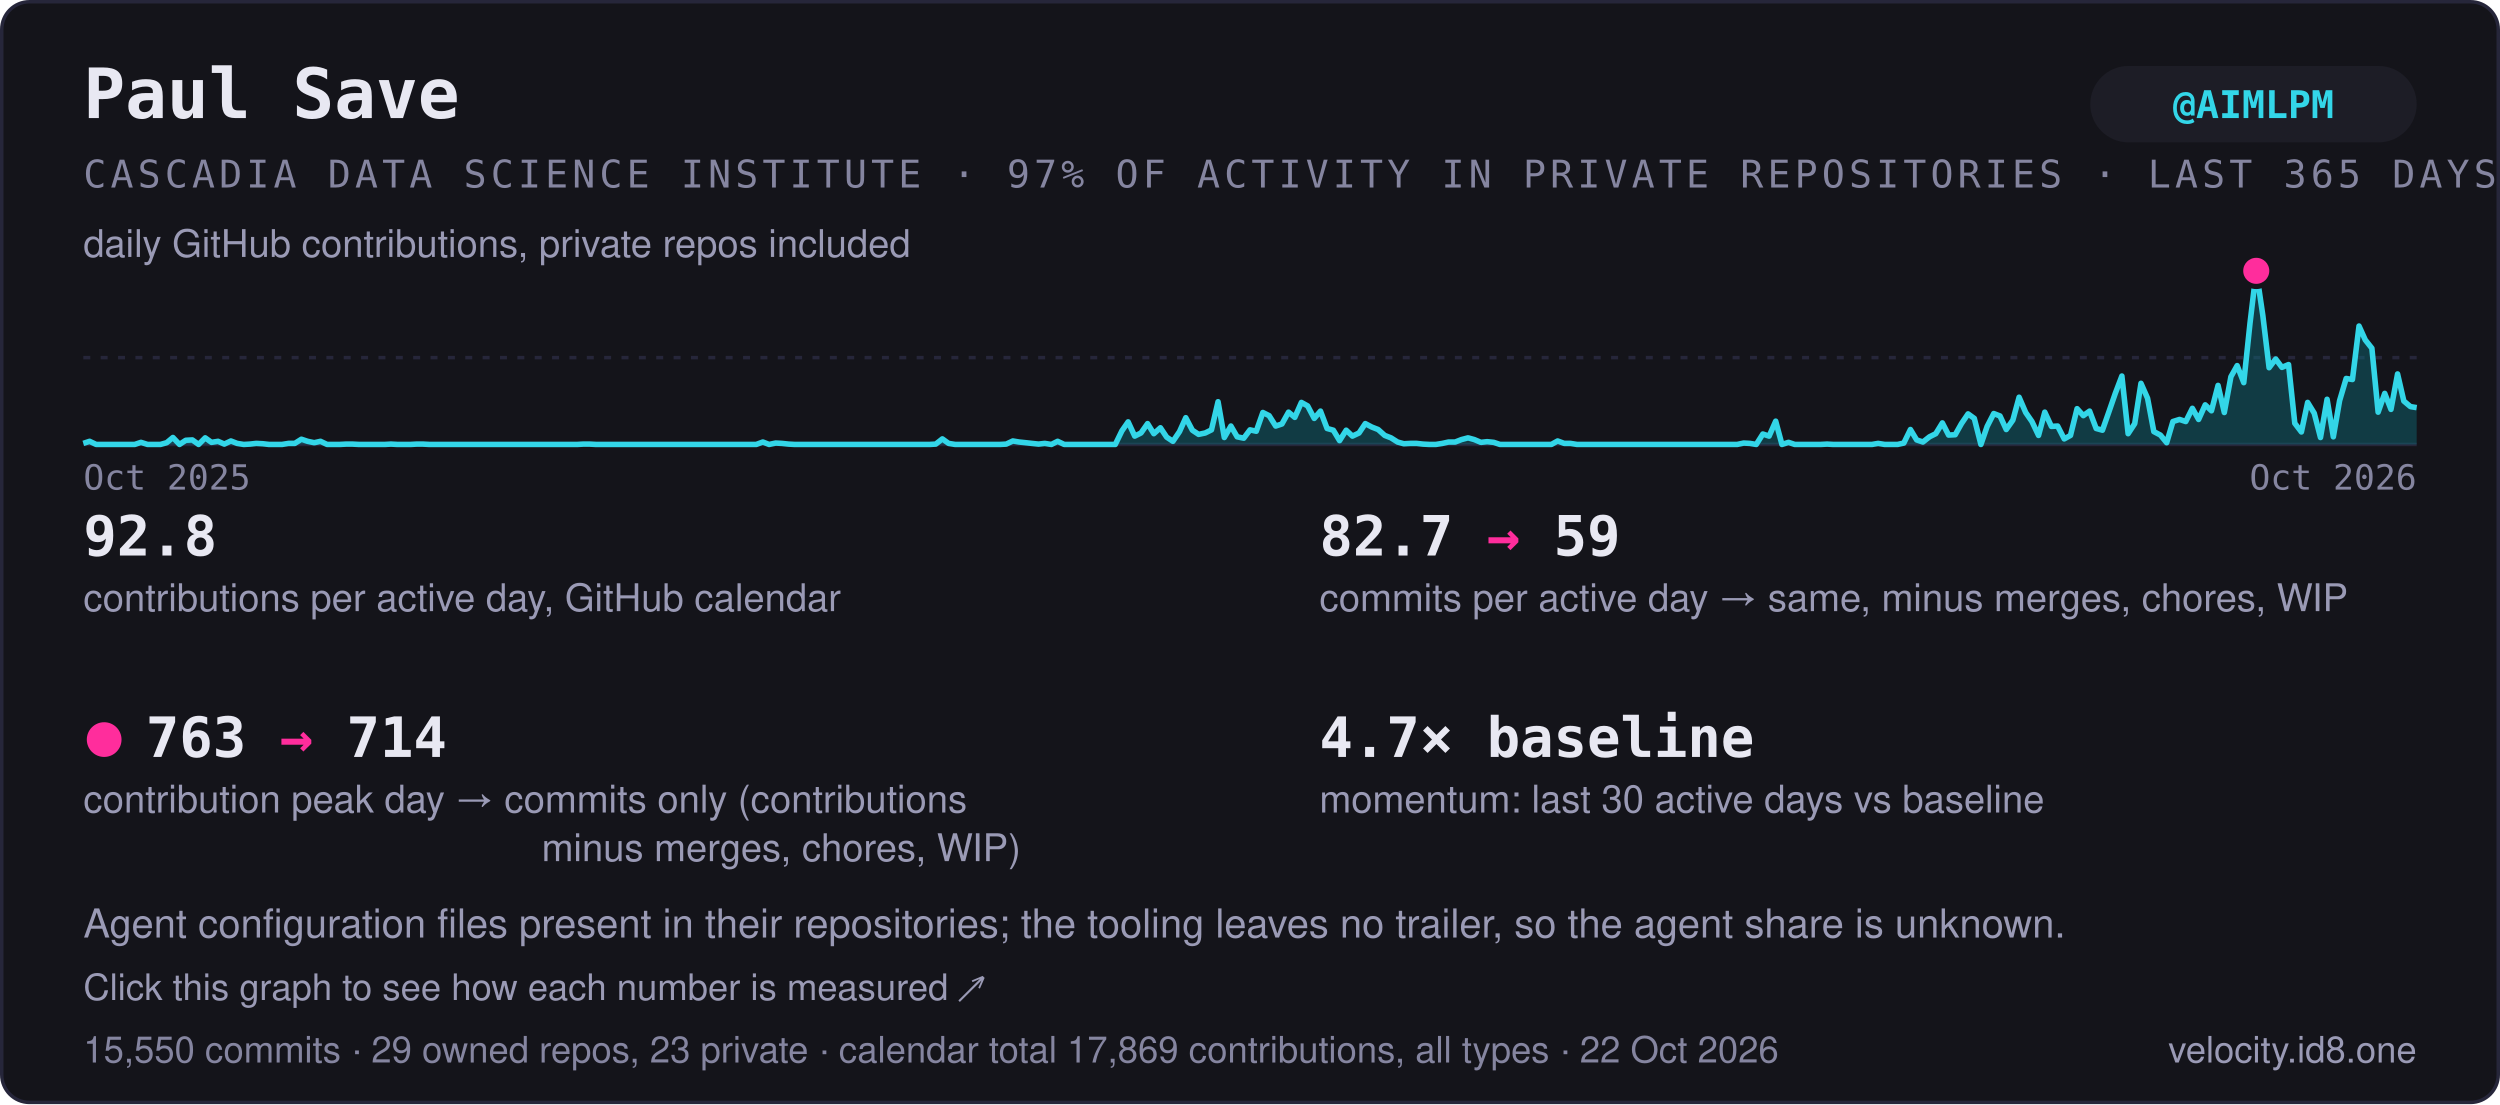
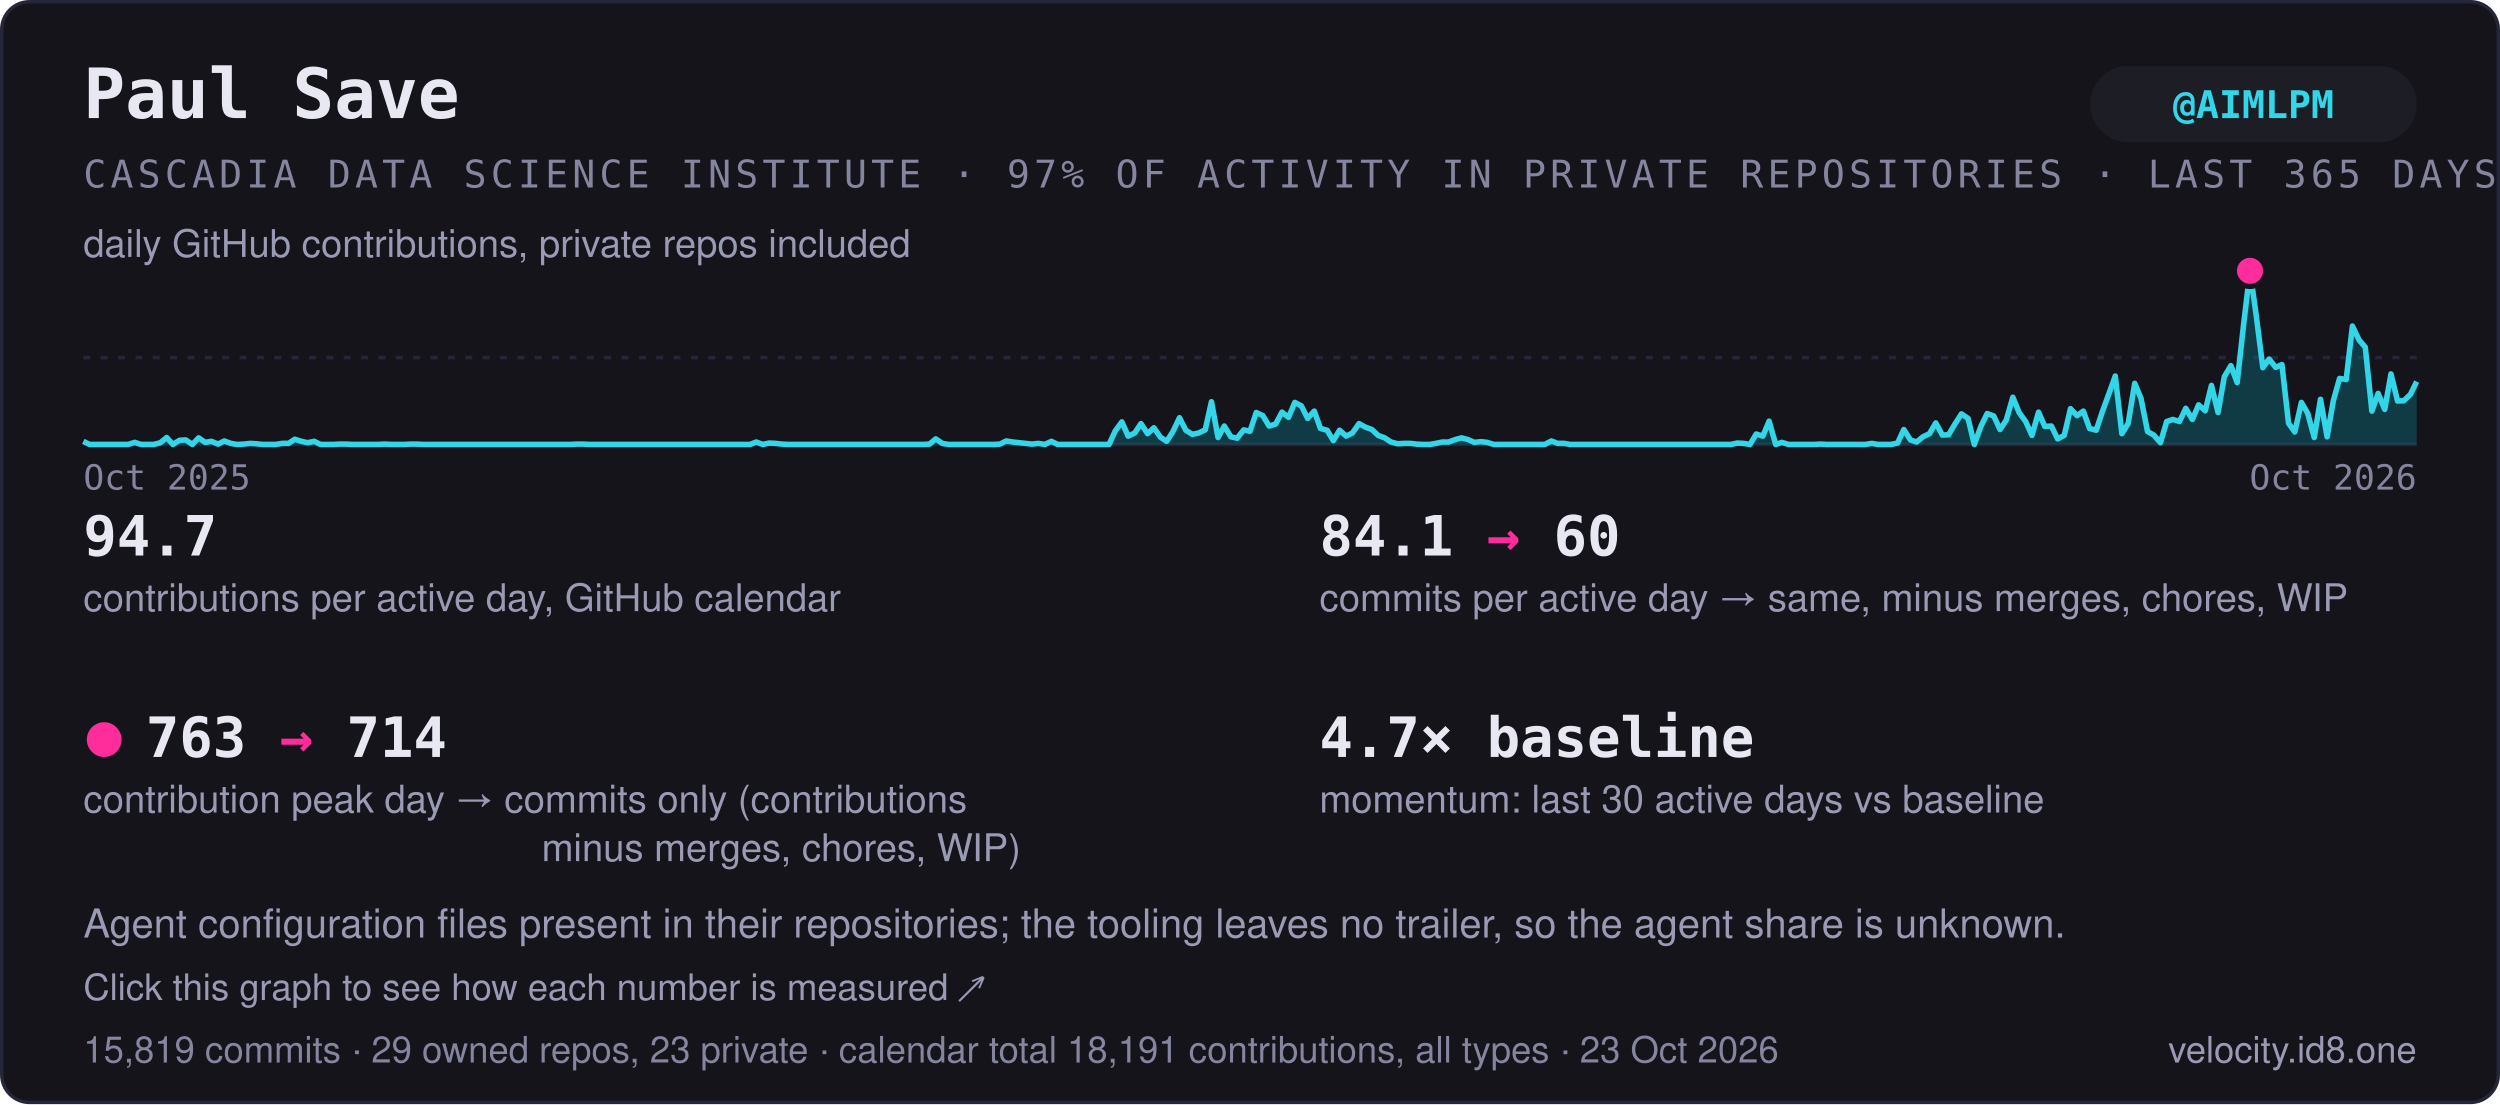
<svg xmlns="http://www.w3.org/2000/svg" width="720" height="318" viewBox="0 0 720 318" role="img" aria-label="Paul Save: Velocity Graph">
  <rect x="0.5" y="0.5" width="719" height="317" rx="8" fill="#14141A" stroke="#26263A" />
  <text x="24" y="34" font-family="Departure Mono, JetBrains Mono, ui-monospace, Menlo, monospace" font-size="20" font-weight="700" fill="#E8E8F2">Paul Save</text>
  <text x="24" y="54" font-family="Departure Mono, JetBrains Mono, ui-monospace, Menlo, monospace" font-size="11" letter-spacing="1.2" fill="#8585A0">CASCADIA DATA SCIENCE INSTITUTE · 97% OF ACTIVITY IN PRIVATE REPOSITORIES · LAST 365 DAYS</text>
  <rect x="602" y="19" width="94" height="22" rx="11" fill="#1D1D26" />
  <text x="649" y="34" text-anchor="middle" font-family="Departure Mono, JetBrains Mono, ui-monospace, Menlo, monospace" font-size="11" font-weight="600" fill="#33D6E8">@AIMLPM</text>
  <line x1="24" x2="696" y1="128" y2="128" stroke="#26263A" />
  <line x1="24" x2="696" y1="103.0" y2="103.0" stroke="#26263A" stroke-dasharray="2 3" />
-   <path d="M24.0,127.7 L25.8,127.1 L27.7,128.0 L29.5,128.0 L31.4,128.0 L33.2,128.0 L35.1,128.0 L36.9,128.0 L38.8,128.0 L40.6,127.4 L42.5,128.0 L44.3,128.0 L46.2,128.0 L48.0,127.5 L49.8,126.0 L51.7,128.0 L53.5,126.8 L55.4,126.7 L57.2,128.0 L59.1,126.1 L60.9,127.4 L62.8,127.1 L64.6,127.9 L66.5,127.0 L68.3,127.7 L70.2,128.0 L72.0,127.9 L73.8,127.7 L75.7,127.8 L77.5,128.0 L79.4,128.0 L81.2,128.0 L83.1,127.7 L84.9,127.7 L86.8,126.5 L88.6,127.1 L90.5,127.5 L92.3,127.1 L94.2,128.0 L96.0,128.0 L97.8,128.0 L99.7,127.9 L101.5,127.9 L103.4,128.0 L105.2,128.0 L107.1,128.0 L108.9,128.0 L110.8,128.0 L112.6,127.9 L114.5,128.0 L116.3,128.0 L118.2,128.0 L120.0,127.9 L121.8,127.9 L123.7,128.0 L125.5,128.0 L127.4,128.0 L129.2,128.0 L131.1,128.0 L132.9,128.0 L134.8,128.0 L136.6,128.0 L138.5,128.0 L140.3,128.0 L142.2,128.0 L144.0,128.0 L145.8,128.0 L147.7,128.0 L149.5,128.0 L151.4,128.0 L153.2,128.0 L155.1,128.0 L156.9,128.0 L158.8,128.0 L160.6,128.0 L162.5,128.0 L164.3,128.0 L166.2,128.0 L168.0,127.9 L169.8,127.9 L171.7,128.0 L173.5,128.0 L175.4,128.0 L177.2,128.0 L179.1,128.0 L180.9,128.0 L182.8,128.0 L184.6,128.0 L186.5,128.0 L188.3,128.0 L190.2,128.0 L192.0,128.0 L193.8,128.0 L195.7,128.0 L197.5,128.0 L199.4,128.0 L201.2,128.0 L203.1,128.0 L204.9,128.0 L206.8,128.0 L208.6,128.0 L210.5,128.0 L212.3,128.0 L214.2,128.0 L216.0,128.0 L217.8,128.0 L219.7,127.3 L221.5,128.0 L223.4,127.6 L225.2,127.7 L227.1,127.9 L228.9,128.0 L230.8,128.0 L232.6,128.0 L234.5,128.0 L236.3,128.0 L238.2,128.0 L240.0,128.0 L241.8,128.0 L243.7,128.0 L245.5,128.0 L247.4,128.0 L249.2,128.0 L251.1,128.0 L252.9,128.0 L254.8,128.0 L256.6,128.0 L258.5,128.0 L260.3,128.0 L262.2,128.0 L264.0,128.0 L265.8,128.0 L267.7,128.0 L269.5,127.9 L271.4,126.4 L273.2,127.7 L275.1,128.0 L276.9,128.0 L278.8,128.0 L280.6,128.0 L282.5,128.0 L284.3,128.0 L286.2,128.0 L288.0,128.0 L289.8,127.9 L291.7,127.0 L293.5,127.3 L295.4,127.5 L297.2,127.7 L299.1,127.9 L300.9,127.7 L302.8,128.0 L304.6,127.1 L306.5,128.0 L308.3,128.0 L310.2,128.0 L312.0,128.0 L313.8,128.0 L315.7,128.0 L317.5,128.0 L319.4,128.0 L321.2,128.0 L323.1,124.1 L324.9,121.5 L326.8,125.6 L328.6,124.7 L330.5,122.0 L332.3,124.9 L334.2,123.2 L336.0,125.9 L337.8,127.1 L339.7,124.3 L341.5,120.3 L343.4,123.9 L345.2,125.1 L347.1,124.7 L348.9,123.8 L350.8,115.7 L352.6,126.0 L354.5,122.7 L356.3,125.8 L358.2,126.2 L360.0,123.8 L361.8,124.2 L363.7,118.8 L365.5,119.7 L367.4,122.7 L369.2,122.1 L371.1,118.7 L372.9,120.2 L374.8,115.9 L376.6,116.9 L378.5,120.5 L380.3,118.4 L382.2,123.4 L384.0,123.9 L385.8,126.9 L387.7,123.9 L389.5,125.6 L391.4,124.7 L393.2,122.0 L395.1,123.0 L396.9,123.7 L398.8,125.4 L400.6,126.1 L402.5,127.3 L404.3,127.8 L406.2,127.7 L408.0,127.7 L409.8,127.9 L411.7,128.0 L413.5,128.0 L415.4,127.7 L417.2,127.3 L419.1,127.3 L420.9,126.6 L422.8,126.1 L424.6,126.6 L426.5,127.4 L428.3,127.2 L430.2,127.4 L432.0,128.0 L433.8,128.0 L435.7,128.0 L437.5,128.0 L439.4,128.0 L441.2,128.0 L443.1,128.0 L444.9,128.0 L446.8,128.0 L448.6,127.0 L450.5,127.7 L452.3,127.7 L454.2,128.0 L456.0,128.0 L457.8,128.0 L459.7,128.0 L461.5,128.0 L463.4,128.0 L465.2,128.0 L467.1,128.0 L468.9,128.0 L470.8,128.0 L472.6,128.0 L474.5,128.0 L476.3,128.0 L478.2,128.0 L480.0,128.0 L481.8,128.0 L483.7,128.0 L485.5,128.0 L487.4,128.0 L489.2,128.0 L491.1,128.0 L492.9,128.0 L494.8,128.0 L496.6,128.0 L498.5,128.0 L500.3,128.0 L502.2,127.6 L504.0,127.7 L505.8,128.0 L507.7,125.0 L509.5,125.6 L511.4,121.3 L513.2,128.0 L515.1,127.4 L516.9,128.0 L518.8,128.0 L520.6,128.0 L522.5,128.0 L524.3,128.0 L526.2,127.9 L528.0,128.0 L529.8,128.0 L531.7,128.0 L533.5,128.0 L535.4,128.0 L537.2,128.0 L539.1,128.0 L540.9,127.7 L542.8,128.0 L544.6,128.0 L546.5,128.0 L548.3,127.6 L550.2,123.7 L552.0,126.7 L553.8,127.3 L555.7,125.8 L557.5,124.9 L559.4,121.8 L561.2,125.3 L563.1,125.2 L564.9,122.0 L566.8,119.2 L568.6,120.5 L570.5,128.0 L572.3,122.8 L574.2,119.1 L576.0,119.8 L577.8,123.7 L579.7,121.0 L581.5,114.4 L583.4,118.8 L585.2,121.4 L587.1,125.4 L588.9,118.7 L590.8,122.8 L592.6,122.7 L594.5,126.4 L596.3,125.4 L598.2,117.7 L600.0,119.7 L601.8,118.4 L603.7,123.4 L605.5,123.9 L607.4,118.5 L609.2,113.3 L611.1,108.3 L612.9,124.9 L614.8,122.0 L616.6,110.4 L618.5,114.7 L620.3,124.3 L622.2,125.3 L624.0,127.5 L625.8,121.4 L627.7,120.8 L629.5,121.4 L631.4,117.6 L633.2,120.8 L635.1,116.6 L636.9,118.3 L638.8,111.0 L640.6,118.8 L642.5,108.5 L644.3,105.3 L646.2,110.2 L648.0,93.1 L649.8,78.0 L651.7,90.9 L653.5,105.9 L655.4,103.4 L657.2,105.8 L659.1,105.0 L660.9,121.9 L662.8,124.4 L664.6,115.9 L666.5,119.0 L668.3,126.0 L670.2,115.0 L672.0,125.8 L673.8,115.4 L675.7,109.0 L677.5,109.3 L679.4,93.9 L681.2,97.9 L683.1,100.3 L684.9,118.7 L686.8,113.3 L688.6,117.9 L690.5,107.7 L692.3,115.5 L694.2,117.1 L696.0,117.4 L696.0,128 L24,128 Z" fill="#0F6B78" fill-opacity="0.45" />
-   <path d="M24.0,127.7 L25.8,127.1 L27.7,128.0 L29.5,128.0 L31.4,128.0 L33.2,128.0 L35.1,128.0 L36.9,128.0 L38.8,128.0 L40.6,127.4 L42.5,128.0 L44.3,128.0 L46.2,128.0 L48.0,127.5 L49.8,126.0 L51.7,128.0 L53.5,126.8 L55.4,126.7 L57.2,128.0 L59.1,126.1 L60.9,127.4 L62.8,127.1 L64.6,127.9 L66.5,127.0 L68.3,127.7 L70.2,128.0 L72.0,127.9 L73.8,127.7 L75.7,127.8 L77.5,128.0 L79.4,128.0 L81.2,128.0 L83.1,127.7 L84.9,127.7 L86.8,126.5 L88.6,127.1 L90.5,127.5 L92.3,127.1 L94.2,128.0 L96.0,128.0 L97.8,128.0 L99.7,127.9 L101.5,127.9 L103.4,128.0 L105.2,128.0 L107.1,128.0 L108.9,128.0 L110.8,128.0 L112.6,127.9 L114.5,128.0 L116.3,128.0 L118.2,128.0 L120.0,127.9 L121.8,127.9 L123.7,128.0 L125.5,128.0 L127.4,128.0 L129.2,128.0 L131.1,128.0 L132.9,128.0 L134.8,128.0 L136.6,128.0 L138.5,128.0 L140.3,128.0 L142.2,128.0 L144.0,128.0 L145.8,128.0 L147.7,128.0 L149.5,128.0 L151.4,128.0 L153.2,128.0 L155.1,128.0 L156.9,128.0 L158.8,128.0 L160.6,128.0 L162.5,128.0 L164.3,128.0 L166.2,128.0 L168.0,127.9 L169.8,127.9 L171.7,128.0 L173.5,128.0 L175.4,128.0 L177.2,128.0 L179.1,128.0 L180.9,128.0 L182.8,128.0 L184.6,128.0 L186.5,128.0 L188.3,128.0 L190.2,128.0 L192.0,128.0 L193.8,128.0 L195.7,128.0 L197.5,128.0 L199.4,128.0 L201.2,128.0 L203.1,128.0 L204.9,128.0 L206.8,128.0 L208.6,128.0 L210.5,128.0 L212.3,128.0 L214.2,128.0 L216.0,128.0 L217.8,128.0 L219.7,127.3 L221.5,128.0 L223.4,127.6 L225.2,127.7 L227.1,127.9 L228.9,128.0 L230.8,128.0 L232.6,128.0 L234.5,128.0 L236.3,128.0 L238.2,128.0 L240.0,128.0 L241.8,128.0 L243.7,128.0 L245.5,128.0 L247.4,128.0 L249.2,128.0 L251.1,128.0 L252.9,128.0 L254.8,128.0 L256.6,128.0 L258.5,128.0 L260.3,128.0 L262.2,128.0 L264.0,128.0 L265.8,128.0 L267.7,128.0 L269.5,127.9 L271.4,126.4 L273.2,127.7 L275.1,128.0 L276.9,128.0 L278.8,128.0 L280.6,128.0 L282.5,128.0 L284.3,128.0 L286.2,128.0 L288.0,128.0 L289.8,127.9 L291.7,127.0 L293.5,127.3 L295.4,127.5 L297.2,127.7 L299.1,127.9 L300.9,127.7 L302.8,128.0 L304.6,127.1 L306.5,128.0 L308.3,128.0 L310.2,128.0 L312.0,128.0 L313.8,128.0 L315.7,128.0 L317.5,128.0 L319.4,128.0 L321.2,128.0 L323.1,124.1 L324.9,121.5 L326.8,125.6 L328.6,124.7 L330.5,122.0 L332.3,124.9 L334.2,123.2 L336.0,125.9 L337.8,127.1 L339.7,124.3 L341.5,120.3 L343.4,123.9 L345.2,125.1 L347.1,124.7 L348.9,123.8 L350.8,115.7 L352.6,126.0 L354.5,122.7 L356.3,125.8 L358.2,126.2 L360.0,123.8 L361.8,124.2 L363.7,118.8 L365.5,119.7 L367.4,122.7 L369.2,122.1 L371.1,118.7 L372.9,120.2 L374.8,115.9 L376.6,116.9 L378.5,120.5 L380.3,118.4 L382.2,123.4 L384.0,123.9 L385.8,126.9 L387.7,123.9 L389.5,125.6 L391.4,124.7 L393.2,122.0 L395.1,123.0 L396.9,123.7 L398.8,125.4 L400.6,126.1 L402.5,127.3 L404.3,127.8 L406.2,127.7 L408.0,127.7 L409.8,127.9 L411.7,128.0 L413.5,128.0 L415.4,127.7 L417.2,127.3 L419.1,127.3 L420.9,126.6 L422.8,126.1 L424.6,126.6 L426.5,127.4 L428.3,127.2 L430.2,127.4 L432.0,128.0 L433.8,128.0 L435.7,128.0 L437.5,128.0 L439.4,128.0 L441.2,128.0 L443.1,128.0 L444.9,128.0 L446.8,128.0 L448.6,127.0 L450.5,127.7 L452.3,127.7 L454.2,128.0 L456.0,128.0 L457.8,128.0 L459.7,128.0 L461.5,128.0 L463.4,128.0 L465.2,128.0 L467.1,128.0 L468.9,128.0 L470.8,128.0 L472.6,128.0 L474.5,128.0 L476.3,128.0 L478.2,128.0 L480.0,128.0 L481.8,128.0 L483.7,128.0 L485.5,128.0 L487.4,128.0 L489.2,128.0 L491.1,128.0 L492.9,128.0 L494.8,128.0 L496.6,128.0 L498.5,128.0 L500.3,128.0 L502.2,127.6 L504.0,127.7 L505.8,128.0 L507.7,125.0 L509.5,125.6 L511.4,121.3 L513.2,128.0 L515.1,127.4 L516.9,128.0 L518.8,128.0 L520.6,128.0 L522.5,128.0 L524.3,128.0 L526.2,127.9 L528.0,128.0 L529.8,128.0 L531.7,128.0 L533.5,128.0 L535.4,128.0 L537.2,128.0 L539.1,128.0 L540.9,127.7 L542.8,128.0 L544.6,128.0 L546.5,128.0 L548.3,127.6 L550.2,123.7 L552.0,126.7 L553.8,127.3 L555.7,125.8 L557.5,124.9 L559.4,121.8 L561.2,125.3 L563.1,125.2 L564.9,122.0 L566.8,119.2 L568.6,120.5 L570.5,128.0 L572.3,122.8 L574.2,119.1 L576.0,119.8 L577.8,123.7 L579.7,121.0 L581.5,114.4 L583.4,118.8 L585.2,121.4 L587.1,125.4 L588.9,118.7 L590.8,122.8 L592.6,122.7 L594.5,126.4 L596.3,125.4 L598.2,117.7 L600.0,119.7 L601.8,118.4 L603.7,123.4 L605.5,123.9 L607.4,118.5 L609.2,113.3 L611.1,108.3 L612.9,124.9 L614.8,122.0 L616.6,110.4 L618.5,114.7 L620.3,124.3 L622.2,125.3 L624.0,127.5 L625.8,121.4 L627.7,120.8 L629.5,121.4 L631.4,117.6 L633.2,120.8 L635.1,116.6 L636.9,118.3 L638.8,111.0 L640.6,118.8 L642.5,108.5 L644.3,105.3 L646.2,110.2 L648.0,93.1 L649.8,78.0 L651.7,90.9 L653.5,105.9 L655.4,103.4 L657.2,105.8 L659.1,105.0 L660.9,121.9 L662.8,124.4 L664.6,115.9 L666.5,119.0 L668.3,126.0 L670.2,115.0 L672.0,125.8 L673.8,115.4 L675.7,109.0 L677.5,109.3 L679.4,93.9 L681.2,97.9 L683.1,100.3 L684.9,118.7 L686.8,113.3 L688.6,117.9 L690.5,107.7 L692.3,115.5 L694.2,117.1 L696.0,117.4" fill="none" stroke="#33D6E8" stroke-width="1.6" stroke-linejoin="round" />
-   <circle cx="649.8" cy="78.0" r="4.5" fill="#FF2D9C" stroke="#14141A" stroke-width="1.5" />
+   <path d="M24.0,127.1 L25.8,128.0 L27.7,128.0 L29.5,128.0 L31.4,128.0 L33.2,128.0 L35.1,128.0 L36.9,128.0 L38.8,127.4 L40.6,128.0 L42.5,128.0 L44.3,128.0 L46.2,127.5 L48.0,126.0 L49.8,128.0 L51.7,126.8 L53.5,126.7 L55.4,128.0 L57.2,126.1 L59.1,127.4 L60.9,127.1 L62.8,127.9 L64.6,127.0 L66.5,127.7 L68.3,128.0 L70.2,127.9 L72.0,127.7 L73.8,127.8 L75.7,128.0 L77.5,128.0 L79.4,128.0 L81.2,127.7 L83.1,127.7 L84.9,126.5 L86.8,127.1 L88.6,127.5 L90.5,127.1 L92.3,128.0 L94.2,128.0 L96.0,128.0 L97.8,127.9 L99.7,127.9 L101.5,128.0 L103.4,128.0 L105.2,128.0 L107.1,128.0 L108.9,128.0 L110.8,127.9 L112.6,128.0 L114.5,128.0 L116.3,128.0 L118.2,127.9 L120.0,127.9 L121.8,128.0 L123.7,128.0 L125.5,128.0 L127.4,128.0 L129.2,128.0 L131.1,128.0 L132.9,128.0 L134.8,128.0 L136.6,128.0 L138.5,128.0 L140.3,128.0 L142.2,128.0 L144.0,128.0 L145.8,128.0 L147.7,128.0 L149.5,128.0 L151.4,128.0 L153.2,128.0 L155.1,128.0 L156.9,128.0 L158.8,128.0 L160.6,128.0 L162.5,128.0 L164.3,128.0 L166.2,127.9 L168.0,127.9 L169.8,128.0 L171.7,128.0 L173.5,128.0 L175.4,128.0 L177.2,128.0 L179.1,128.0 L180.9,128.0 L182.8,128.0 L184.6,128.0 L186.5,128.0 L188.3,128.0 L190.2,128.0 L192.0,128.0 L193.8,128.0 L195.7,128.0 L197.5,128.0 L199.4,128.0 L201.2,128.0 L203.1,128.0 L204.9,128.0 L206.8,128.0 L208.6,128.0 L210.5,128.0 L212.3,128.0 L214.2,128.0 L216.0,128.0 L217.8,127.3 L219.7,128.0 L221.5,127.6 L223.4,127.7 L225.2,127.9 L227.1,128.0 L228.9,128.0 L230.8,128.0 L232.6,128.0 L234.5,128.0 L236.3,128.0 L238.2,128.0 L240.0,128.0 L241.8,128.0 L243.7,128.0 L245.5,128.0 L247.4,128.0 L249.2,128.0 L251.1,128.0 L252.9,128.0 L254.8,128.0 L256.6,128.0 L258.5,128.0 L260.3,128.0 L262.2,128.0 L264.0,128.0 L265.8,128.0 L267.7,127.9 L269.5,126.4 L271.4,127.7 L273.2,128.0 L275.1,128.0 L276.9,128.0 L278.8,128.0 L280.6,128.0 L282.5,128.0 L284.3,128.0 L286.2,128.0 L288.0,127.9 L289.8,127.0 L291.7,127.3 L293.5,127.5 L295.4,127.7 L297.2,127.9 L299.1,127.7 L300.9,128.0 L302.8,127.1 L304.6,128.0 L306.5,128.0 L308.3,128.0 L310.2,128.0 L312.0,128.0 L313.8,128.0 L315.7,128.0 L317.5,128.0 L319.4,128.0 L321.2,124.1 L323.1,121.5 L324.9,125.6 L326.8,124.7 L328.6,122.0 L330.5,124.9 L332.3,123.2 L334.2,125.9 L336.0,127.1 L337.8,124.3 L339.7,120.3 L341.5,123.9 L343.4,125.1 L345.2,124.7 L347.1,123.8 L348.9,115.7 L350.8,126.0 L352.6,122.7 L354.5,125.8 L356.3,126.2 L358.2,123.8 L360.0,124.2 L361.8,118.8 L363.7,119.7 L365.5,122.7 L367.4,122.1 L369.2,118.7 L371.1,120.2 L372.9,115.9 L374.8,116.9 L376.6,120.5 L378.5,118.4 L380.3,123.4 L382.2,123.9 L384.0,126.9 L385.8,123.9 L387.7,125.6 L389.5,124.7 L391.4,122.0 L393.2,123.0 L395.1,123.7 L396.9,125.4 L398.8,126.1 L400.6,127.3 L402.5,127.8 L404.3,127.7 L406.2,127.7 L408.0,127.9 L409.8,128.0 L411.7,128.0 L413.5,127.7 L415.4,127.3 L417.2,127.3 L419.1,126.6 L420.9,126.1 L422.8,126.6 L424.6,127.4 L426.5,127.2 L428.3,127.4 L430.2,128.0 L432.0,128.0 L433.8,128.0 L435.7,128.0 L437.5,128.0 L439.4,128.0 L441.2,128.0 L443.1,128.0 L444.9,128.0 L446.8,127.0 L448.6,127.7 L450.5,127.7 L452.3,128.0 L454.2,128.0 L456.0,128.0 L457.8,128.0 L459.7,128.0 L461.5,128.0 L463.4,128.0 L465.2,128.0 L467.1,128.0 L468.9,128.0 L470.8,128.0 L472.6,128.0 L474.5,128.0 L476.3,128.0 L478.2,128.0 L480.0,128.0 L481.8,128.0 L483.7,128.0 L485.5,128.0 L487.4,128.0 L489.2,128.0 L491.1,128.0 L492.9,128.0 L494.8,128.0 L496.6,128.0 L498.5,128.0 L500.3,127.6 L502.2,127.7 L504.0,128.0 L505.8,125.0 L507.7,125.6 L509.5,121.3 L511.4,128.0 L513.2,127.4 L515.1,128.0 L516.9,128.0 L518.8,128.0 L520.6,128.0 L522.5,128.0 L524.3,127.9 L526.2,128.0 L528.0,128.0 L529.8,128.0 L531.7,128.0 L533.5,128.0 L535.4,128.0 L537.2,128.0 L539.1,127.7 L540.9,128.0 L542.8,128.0 L544.6,128.0 L546.5,127.6 L548.3,123.7 L550.2,126.7 L552.0,127.3 L553.8,125.8 L555.7,124.9 L557.5,121.8 L559.4,125.3 L561.2,125.2 L563.1,122.0 L564.9,119.2 L566.8,120.5 L568.6,128.0 L570.5,122.8 L572.3,119.1 L574.2,119.8 L576.0,123.7 L577.8,121.0 L579.7,114.4 L581.5,118.8 L583.4,121.4 L585.2,125.4 L587.1,118.7 L588.9,122.8 L590.8,122.7 L592.6,126.4 L594.5,125.4 L596.3,117.7 L598.2,119.7 L600.0,118.4 L601.8,123.4 L603.7,123.9 L605.5,118.5 L607.4,113.3 L609.2,108.3 L611.1,124.9 L612.9,122.0 L614.8,110.4 L616.6,114.7 L618.5,124.3 L620.3,125.3 L622.2,127.5 L624.0,121.4 L625.8,120.8 L627.7,121.4 L629.5,117.6 L631.4,120.8 L633.2,116.6 L635.1,118.3 L636.9,111.0 L638.8,118.8 L640.6,108.5 L642.5,105.3 L644.3,110.2 L646.2,93.1 L648.0,78.0 L649.8,90.9 L651.7,105.9 L653.5,103.4 L655.4,105.8 L657.2,105.0 L659.1,121.9 L660.9,124.4 L662.8,115.9 L664.6,119.0 L666.5,126.0 L668.3,115.0 L670.2,125.8 L672.0,115.4 L673.8,109.0 L675.7,109.3 L677.5,93.9 L679.4,97.9 L681.2,100.0 L683.1,118.4 L684.9,113.3 L686.8,117.9 L688.6,107.7 L690.5,115.5 L692.3,115.4 L694.2,113.6 L696.0,109.9 L696.0,128 L24,128 Z" fill="#0F6B78" fill-opacity="0.45" />
+   <path d="M24.0,127.1 L25.8,128.0 L27.7,128.0 L29.5,128.0 L31.4,128.0 L33.2,128.0 L35.1,128.0 L36.9,128.0 L38.8,127.4 L40.6,128.0 L42.5,128.0 L44.3,128.0 L46.2,127.5 L48.0,126.0 L49.8,128.0 L51.7,126.8 L53.5,126.7 L55.4,128.0 L57.2,126.1 L59.1,127.4 L60.9,127.1 L62.8,127.9 L64.6,127.0 L66.5,127.7 L68.3,128.0 L70.2,127.9 L72.0,127.7 L73.8,127.8 L75.7,128.0 L77.5,128.0 L79.4,128.0 L81.2,127.7 L83.1,127.7 L84.9,126.5 L86.8,127.1 L88.6,127.5 L90.5,127.1 L92.3,128.0 L94.2,128.0 L96.0,128.0 L97.8,127.9 L99.7,127.9 L101.5,128.0 L103.4,128.0 L105.2,128.0 L107.1,128.0 L108.9,128.0 L110.8,127.9 L112.6,128.0 L114.5,128.0 L116.3,128.0 L118.2,127.9 L120.0,127.9 L121.8,128.0 L123.7,128.0 L125.5,128.0 L127.4,128.0 L129.2,128.0 L131.1,128.0 L132.9,128.0 L134.8,128.0 L136.6,128.0 L138.5,128.0 L140.3,128.0 L142.2,128.0 L144.0,128.0 L145.8,128.0 L147.7,128.0 L149.5,128.0 L151.4,128.0 L153.2,128.0 L155.1,128.0 L156.9,128.0 L158.8,128.0 L160.6,128.0 L162.5,128.0 L164.3,128.0 L166.2,127.9 L168.0,127.9 L169.8,128.0 L171.7,128.0 L173.5,128.0 L175.4,128.0 L177.2,128.0 L179.1,128.0 L180.9,128.0 L182.8,128.0 L184.6,128.0 L186.5,128.0 L188.3,128.0 L190.2,128.0 L192.0,128.0 L193.8,128.0 L195.7,128.0 L197.5,128.0 L199.4,128.0 L201.2,128.0 L203.1,128.0 L204.9,128.0 L206.8,128.0 L208.6,128.0 L210.5,128.0 L212.3,128.0 L214.2,128.0 L216.0,128.0 L217.8,127.3 L219.7,128.0 L221.5,127.6 L223.4,127.7 L225.2,127.9 L227.1,128.0 L228.9,128.0 L230.8,128.0 L232.6,128.0 L234.5,128.0 L236.3,128.0 L238.2,128.0 L240.0,128.0 L241.8,128.0 L243.7,128.0 L245.5,128.0 L247.4,128.0 L249.2,128.0 L251.1,128.0 L252.9,128.0 L254.8,128.0 L256.6,128.0 L258.5,128.0 L260.3,128.0 L262.2,128.0 L264.0,128.0 L265.8,128.0 L267.7,127.9 L269.5,126.4 L271.4,127.7 L273.2,128.0 L275.1,128.0 L276.9,128.0 L278.8,128.0 L280.6,128.0 L282.5,128.0 L284.3,128.0 L286.2,128.0 L288.0,127.9 L289.8,127.0 L291.7,127.3 L293.5,127.5 L295.4,127.7 L297.2,127.9 L299.1,127.7 L300.9,128.0 L302.8,127.1 L304.6,128.0 L306.5,128.0 L308.3,128.0 L310.2,128.0 L312.0,128.0 L313.8,128.0 L315.7,128.0 L317.5,128.0 L319.4,128.0 L321.2,124.1 L323.1,121.5 L324.9,125.6 L326.8,124.7 L328.6,122.0 L330.5,124.9 L332.3,123.2 L334.2,125.9 L336.0,127.1 L337.8,124.3 L339.7,120.3 L341.5,123.9 L343.4,125.1 L345.2,124.7 L347.1,123.8 L348.9,115.7 L350.8,126.0 L352.6,122.7 L354.5,125.8 L356.3,126.2 L358.2,123.8 L360.0,124.2 L361.8,118.8 L363.7,119.7 L365.5,122.7 L367.4,122.1 L369.2,118.7 L371.1,120.2 L372.9,115.9 L374.8,116.9 L376.6,120.5 L378.5,118.4 L380.3,123.4 L382.2,123.9 L384.0,126.9 L385.8,123.9 L387.7,125.6 L389.5,124.7 L391.4,122.0 L393.2,123.0 L395.1,123.7 L396.9,125.4 L398.8,126.1 L400.6,127.3 L402.5,127.8 L404.3,127.7 L406.2,127.7 L408.0,127.9 L409.8,128.0 L411.7,128.0 L413.5,127.7 L415.4,127.3 L417.2,127.3 L419.1,126.6 L420.9,126.1 L422.8,126.6 L424.6,127.4 L426.5,127.2 L428.3,127.4 L430.2,128.0 L432.0,128.0 L433.8,128.0 L435.7,128.0 L437.5,128.0 L439.4,128.0 L441.2,128.0 L443.1,128.0 L444.9,128.0 L446.8,127.0 L448.6,127.7 L450.5,127.7 L452.3,128.0 L454.2,128.0 L456.0,128.0 L457.8,128.0 L459.7,128.0 L461.5,128.0 L463.4,128.0 L465.2,128.0 L467.1,128.0 L468.9,128.0 L470.8,128.0 L472.6,128.0 L474.5,128.0 L476.3,128.0 L478.2,128.0 L480.0,128.0 L481.8,128.0 L483.7,128.0 L485.5,128.0 L487.4,128.0 L489.2,128.0 L491.1,128.0 L492.9,128.0 L494.8,128.0 L496.6,128.0 L498.5,128.0 L500.3,127.6 L502.2,127.7 L504.0,128.0 L505.8,125.0 L507.7,125.6 L509.5,121.3 L511.4,128.0 L513.2,127.4 L515.1,128.0 L516.9,128.0 L518.8,128.0 L520.6,128.0 L522.5,128.0 L524.3,127.9 L526.2,128.0 L528.0,128.0 L529.8,128.0 L531.7,128.0 L533.5,128.0 L535.4,128.0 L537.2,128.0 L539.1,127.7 L540.9,128.0 L542.8,128.0 L544.6,128.0 L546.5,127.6 L548.3,123.7 L550.2,126.7 L552.0,127.3 L553.8,125.8 L555.7,124.9 L557.5,121.8 L559.4,125.3 L561.2,125.2 L563.1,122.0 L564.9,119.2 L566.8,120.5 L568.6,128.0 L570.5,122.8 L572.3,119.1 L574.2,119.8 L576.0,123.7 L577.8,121.0 L579.7,114.4 L581.5,118.8 L583.4,121.4 L585.2,125.4 L587.1,118.7 L588.9,122.8 L590.8,122.7 L592.6,126.4 L594.5,125.4 L596.3,117.7 L598.2,119.7 L600.0,118.4 L601.8,123.4 L603.7,123.9 L605.5,118.5 L607.4,113.3 L609.2,108.3 L611.1,124.9 L612.9,122.0 L614.8,110.4 L616.6,114.7 L618.5,124.3 L620.3,125.3 L622.2,127.5 L624.0,121.4 L625.8,120.8 L627.7,121.4 L629.5,117.6 L631.4,120.8 L633.2,116.6 L635.1,118.3 L636.9,111.0 L638.8,118.8 L640.6,108.5 L642.5,105.3 L644.3,110.2 L646.2,93.1 L648.0,78.0 L649.8,90.9 L651.7,105.9 L653.5,103.4 L655.4,105.8 L657.2,105.0 L659.1,121.9 L660.9,124.4 L662.8,115.9 L664.6,119.0 L666.5,126.0 L668.3,115.0 L670.2,125.8 L672.0,115.4 L673.8,109.0 L675.7,109.3 L677.5,93.9 L679.4,97.9 L681.2,100.0 L683.1,118.4 L684.9,113.3 L686.8,117.9 L688.6,107.7 L690.5,115.5 L692.3,115.4 L694.2,113.6 L696.0,109.9" fill="none" stroke="#33D6E8" stroke-width="1.6" stroke-linejoin="round" />
+   <circle cx="648.0" cy="78.0" r="4.5" fill="#FF2D9C" stroke="#14141A" stroke-width="1.5" />
  <text x="24" y="141" font-family="Departure Mono, JetBrains Mono, ui-monospace, Menlo, monospace" font-size="10" fill="#8585A0">Oct 2025</text>
  <text x="696" y="141" text-anchor="end" font-family="Departure Mono, JetBrains Mono, ui-monospace, Menlo, monospace" font-size="10" fill="#8585A0">Oct 2026</text>
  <text x="24" y="74" font-family="-apple-system, BlinkMacSystemFont, 'Segoe UI', Helvetica, Arial, sans-serif" font-size="11" fill="#9A9AB5">daily GitHub contributions, private repos included</text>
-   <text x="24" y="160" font-family="Departure Mono, JetBrains Mono, ui-monospace, Menlo, monospace" font-size="16" font-weight="600" fill="#E8E8F2">92.8</text>
+   <text x="24" y="160" font-family="Departure Mono, JetBrains Mono, ui-monospace, Menlo, monospace" font-size="16" font-weight="600" fill="#E8E8F2">94.7</text>
  <text x="24" y="176" font-family="-apple-system, BlinkMacSystemFont, 'Segoe UI', Helvetica, Arial, sans-serif" font-size="11" fill="#9A9AB5">contributions per active day, GitHub calendar</text>
-   <text x="380" y="160" font-family="Departure Mono, JetBrains Mono, ui-monospace, Menlo, monospace" font-size="16" font-weight="600" fill="#E8E8F2">82.7 <tspan fill="#FF2D9C">→</tspan> 59</text>
+   <text x="380" y="160" font-family="Departure Mono, JetBrains Mono, ui-monospace, Menlo, monospace" font-size="16" font-weight="600" fill="#E8E8F2">84.1 <tspan fill="#FF2D9C">→</tspan> 60</text>
  <text x="380" y="176" font-family="-apple-system, BlinkMacSystemFont, 'Segoe UI', Helvetica, Arial, sans-serif" font-size="11" fill="#9A9AB5">commits per active day → same, minus merges, chores, WIP</text>
  <circle cx="30" cy="213" r="5" fill="#FF2D9C" />
  <text x="42" y="218" font-family="Departure Mono, JetBrains Mono, ui-monospace, Menlo, monospace" font-size="16" font-weight="600" fill="#E8E8F2">763 <tspan fill="#FF2D9C">→</tspan> 714</text>
  <text x="24" y="234" font-family="-apple-system, BlinkMacSystemFont, 'Segoe UI', Helvetica, Arial, sans-serif" font-size="11" fill="#9A9AB5">contribution peak day → commits only (contributions</text>
  <text x="156" y="248" font-family="-apple-system, BlinkMacSystemFont, 'Segoe UI', Helvetica, Arial, sans-serif" font-size="11" fill="#9A9AB5">minus merges, chores, WIP)</text>
  <text x="380" y="218" font-family="Departure Mono, JetBrains Mono, ui-monospace, Menlo, monospace" font-size="16" font-weight="600" fill="#E8E8F2">4.7× baseline</text>
  <text x="380" y="234" font-family="-apple-system, BlinkMacSystemFont, 'Segoe UI', Helvetica, Arial, sans-serif" font-size="11" fill="#9A9AB5">momentum: last 30 active days vs baseline</text>
  <text x="24" y="270" font-family="-apple-system, BlinkMacSystemFont, 'Segoe UI', Helvetica, Arial, sans-serif" font-size="11.5" fill="#9A9AB5">Agent configuration files present in their repositories; the tooling leaves no trailer, so the agent share is unknown.</text>
  <text x="24" y="288" font-family="-apple-system, BlinkMacSystemFont, 'Segoe UI', Helvetica, Arial, sans-serif" font-size="10.5" fill="#9A9AB5">Click this graph to see how each number is measured ↗</text>
-   <text x="24" y="306" font-family="-apple-system, BlinkMacSystemFont, 'Segoe UI', Helvetica, Arial, sans-serif" font-size="10.5" fill="#8585A0">15,550 commits · 29 owned repos, 23 private · calendar total 17,869 contributions, all types · 22 Oct 2026</text>
+   <text x="24" y="306" font-family="-apple-system, BlinkMacSystemFont, 'Segoe UI', Helvetica, Arial, sans-serif" font-size="10.5" fill="#8585A0">15,819 commits · 29 owned repos, 23 private · calendar total 18,191 contributions, all types · 23 Oct 2026</text>
  <text x="696" y="306" text-anchor="end" font-family="-apple-system, BlinkMacSystemFont, 'Segoe UI', Helvetica, Arial, sans-serif" font-size="10.5" fill="#9A9AB5">velocity.id8.one</text>
</svg>
